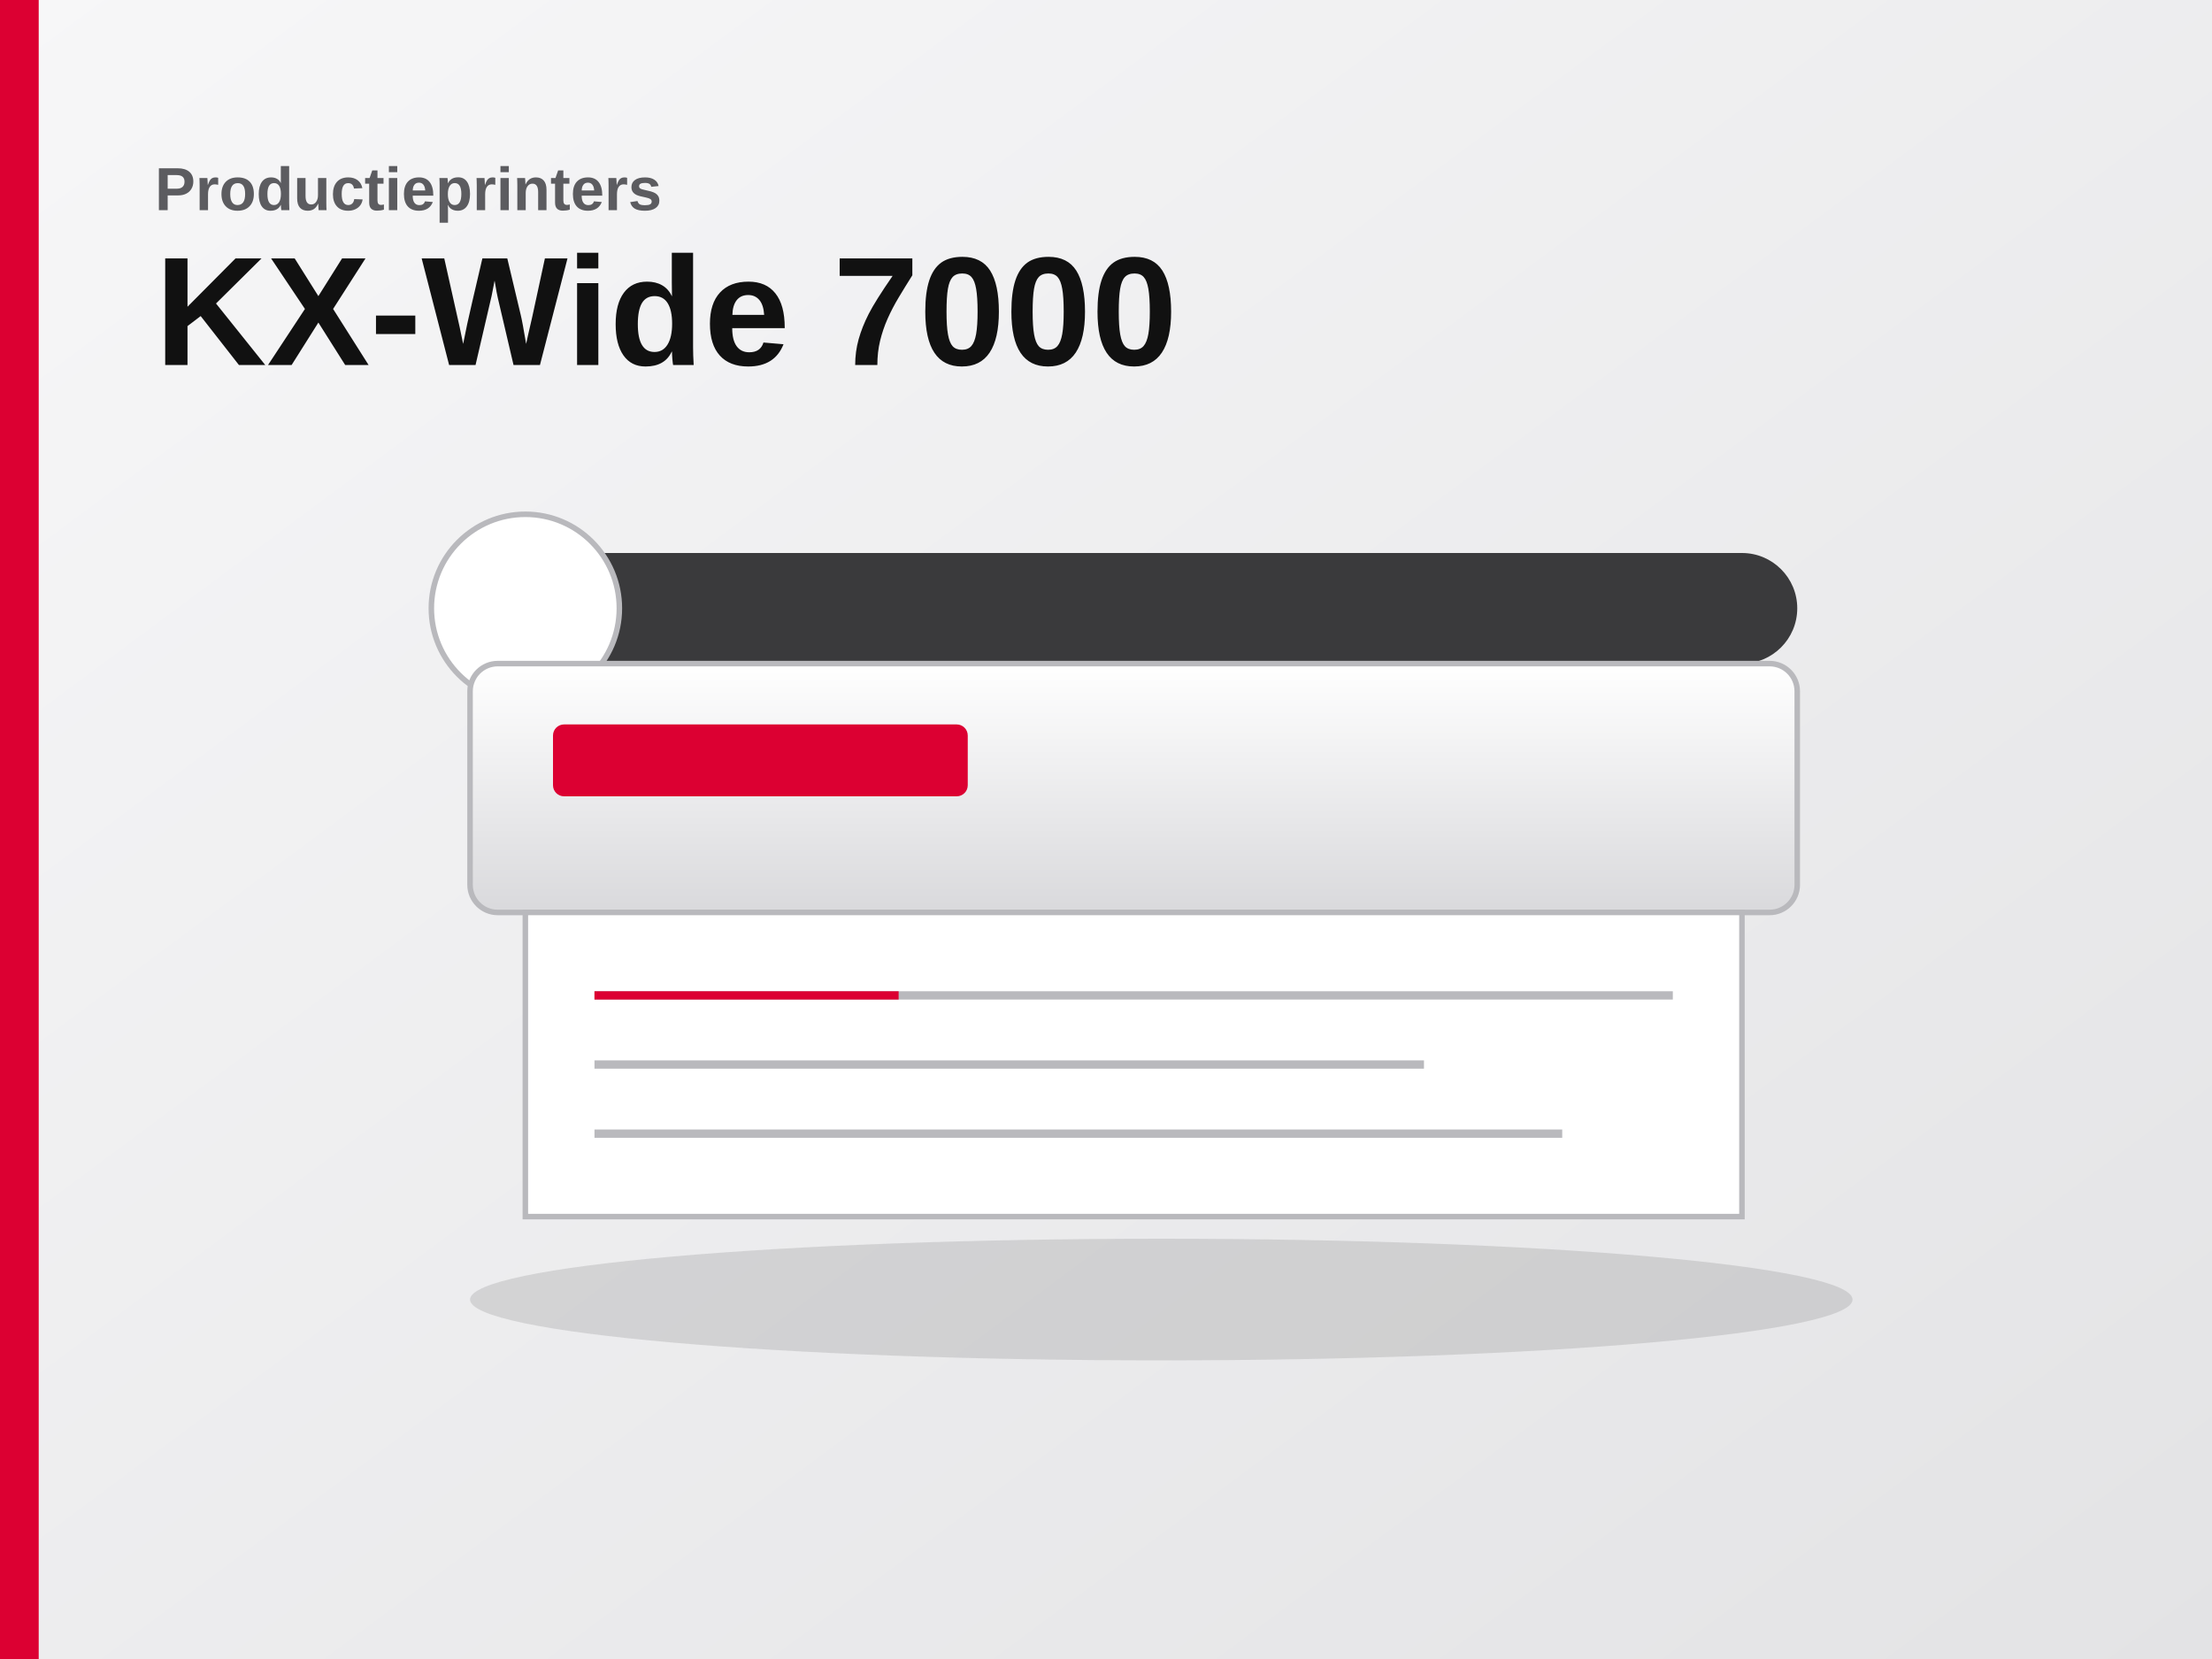
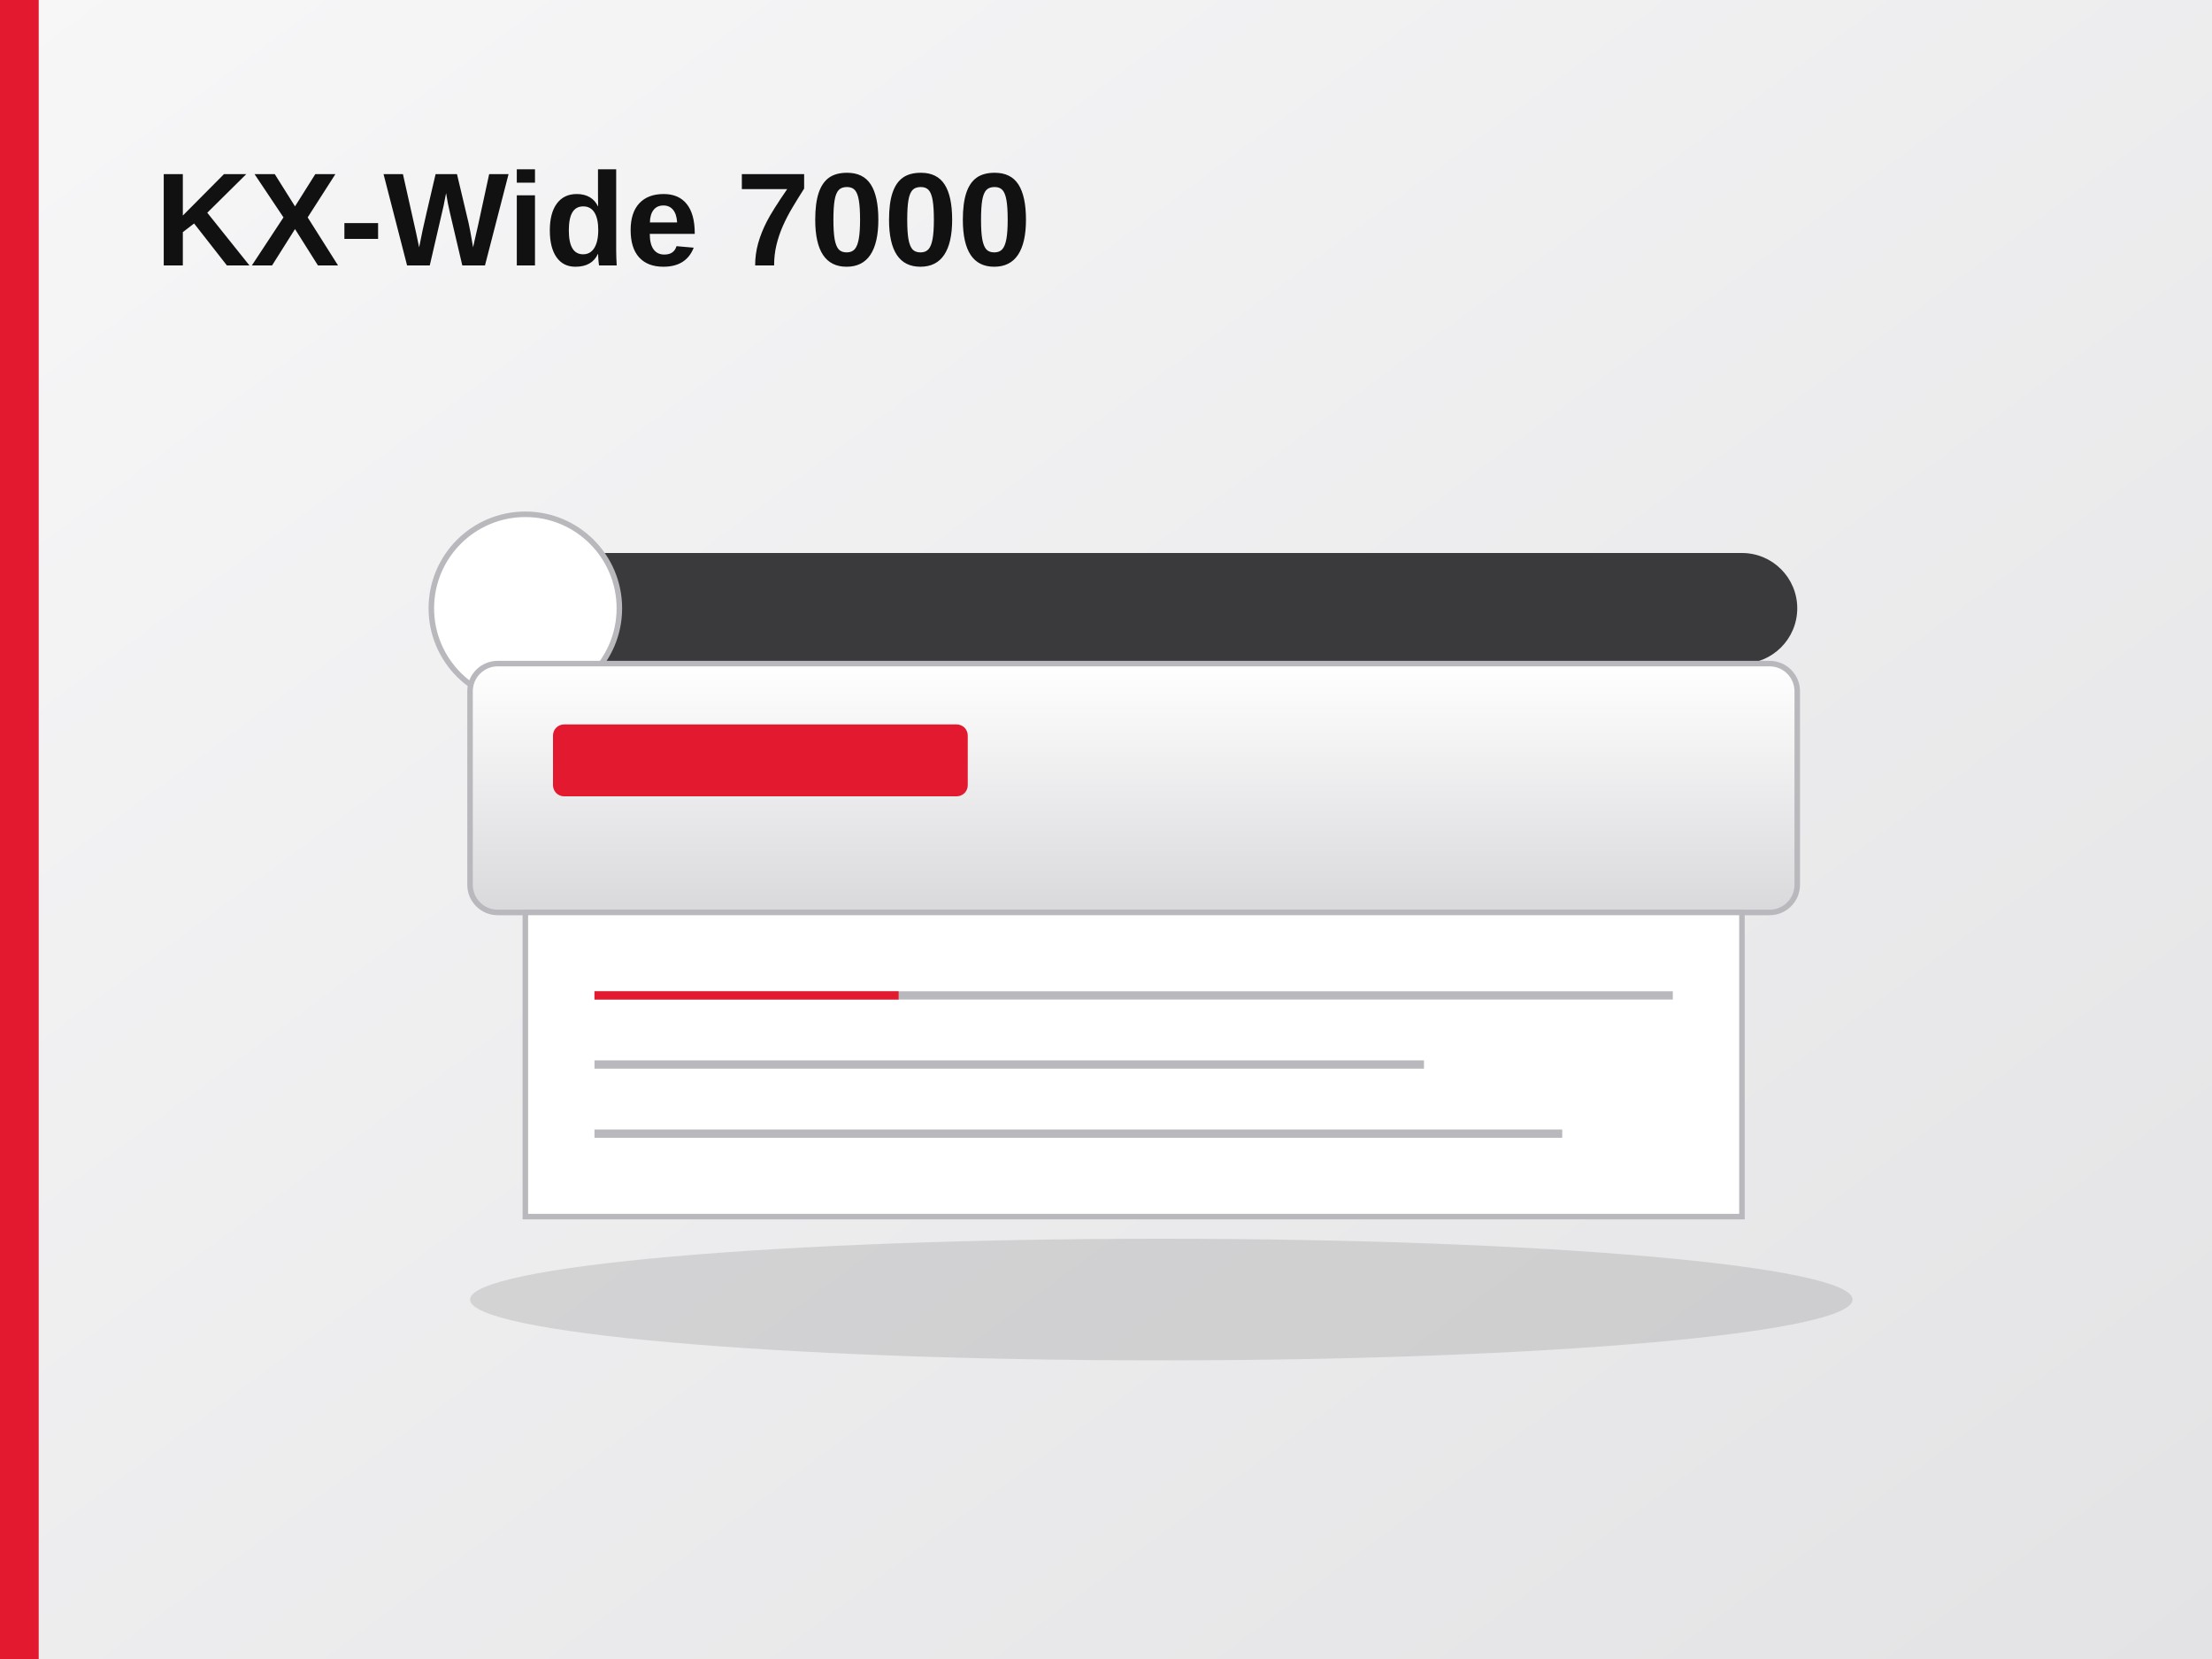
<svg xmlns="http://www.w3.org/2000/svg" viewBox="0 0 800 600" role="img" aria-label="KX-Wide 7000">
  <defs>
    <linearGradient id="bg" x1="0" y1="0" x2="1" y2="1">
      <stop offset="0" stop-color="#F7F7F8" />
      <stop offset="1" stop-color="#E3E3E5" />
    </linearGradient>
    <linearGradient id="body" x1="0" y1="0" x2="0" y2="1">
      <stop offset="0" stop-color="#FFFFFF" />
      <stop offset="1" stop-color="#D9D9DC" />
    </linearGradient>
  </defs>
  <rect width="800" height="600" fill="url(#bg)" />
-   <rect x="0" y="0" width="14" height="600" fill="#DC0032" />
+   <rect x="0" y="0" width="14" height="600" fill="#E31A2F" />
  <ellipse cx="420" cy="470" rx="250" ry="22" fill="#111" opacity=".12" />
  <rect x="170" y="200" width="480" height="40" rx="20" fill="#3A3A3C" />
  <circle cx="190" cy="220" r="34" fill="#fff" stroke="#B9B9BD" stroke-width="2" />
  <rect x="170" y="240" width="480" height="90" rx="10" fill="url(#body)" stroke="#B9B9BD" stroke-width="2" />
-   <rect x="200" y="262" width="150" height="26" rx="4" fill="#DC0032" />
+   <rect x="200" y="262" width="150" height="26" rx="4" fill="#E31A2F" />
  <rect x="190" y="330" width="440" height="110" fill="#fff" stroke="#B9B9BD" stroke-width="2" />
  <path d="M215 360h390M215 385h300M215 410h350" stroke="#B9B9BD" stroke-width="3" />
-   <path d="M215 360h110" stroke="#DC0032" stroke-width="3" />
-   <text x="56" y="76" font-family="Barlow Semi Condensed, Arial, sans-serif" font-size="22" font-weight="600" fill="#5C5C60">Productieprinters</text>
-   <text x="56" y="132" font-family="Barlow Semi Condensed, Arial, sans-serif" font-size="56" font-weight="700" fill="#111">KX-Wide 7000</text>
+   <path d="M215 360h110" stroke="#E31A2F" stroke-width="3" />
+   <text x="56" y="96" font-family="Barlow Semi Condensed, Arial, sans-serif" font-size="48" font-weight="700" fill="#111">KX-Wide 7000</text>
</svg>
